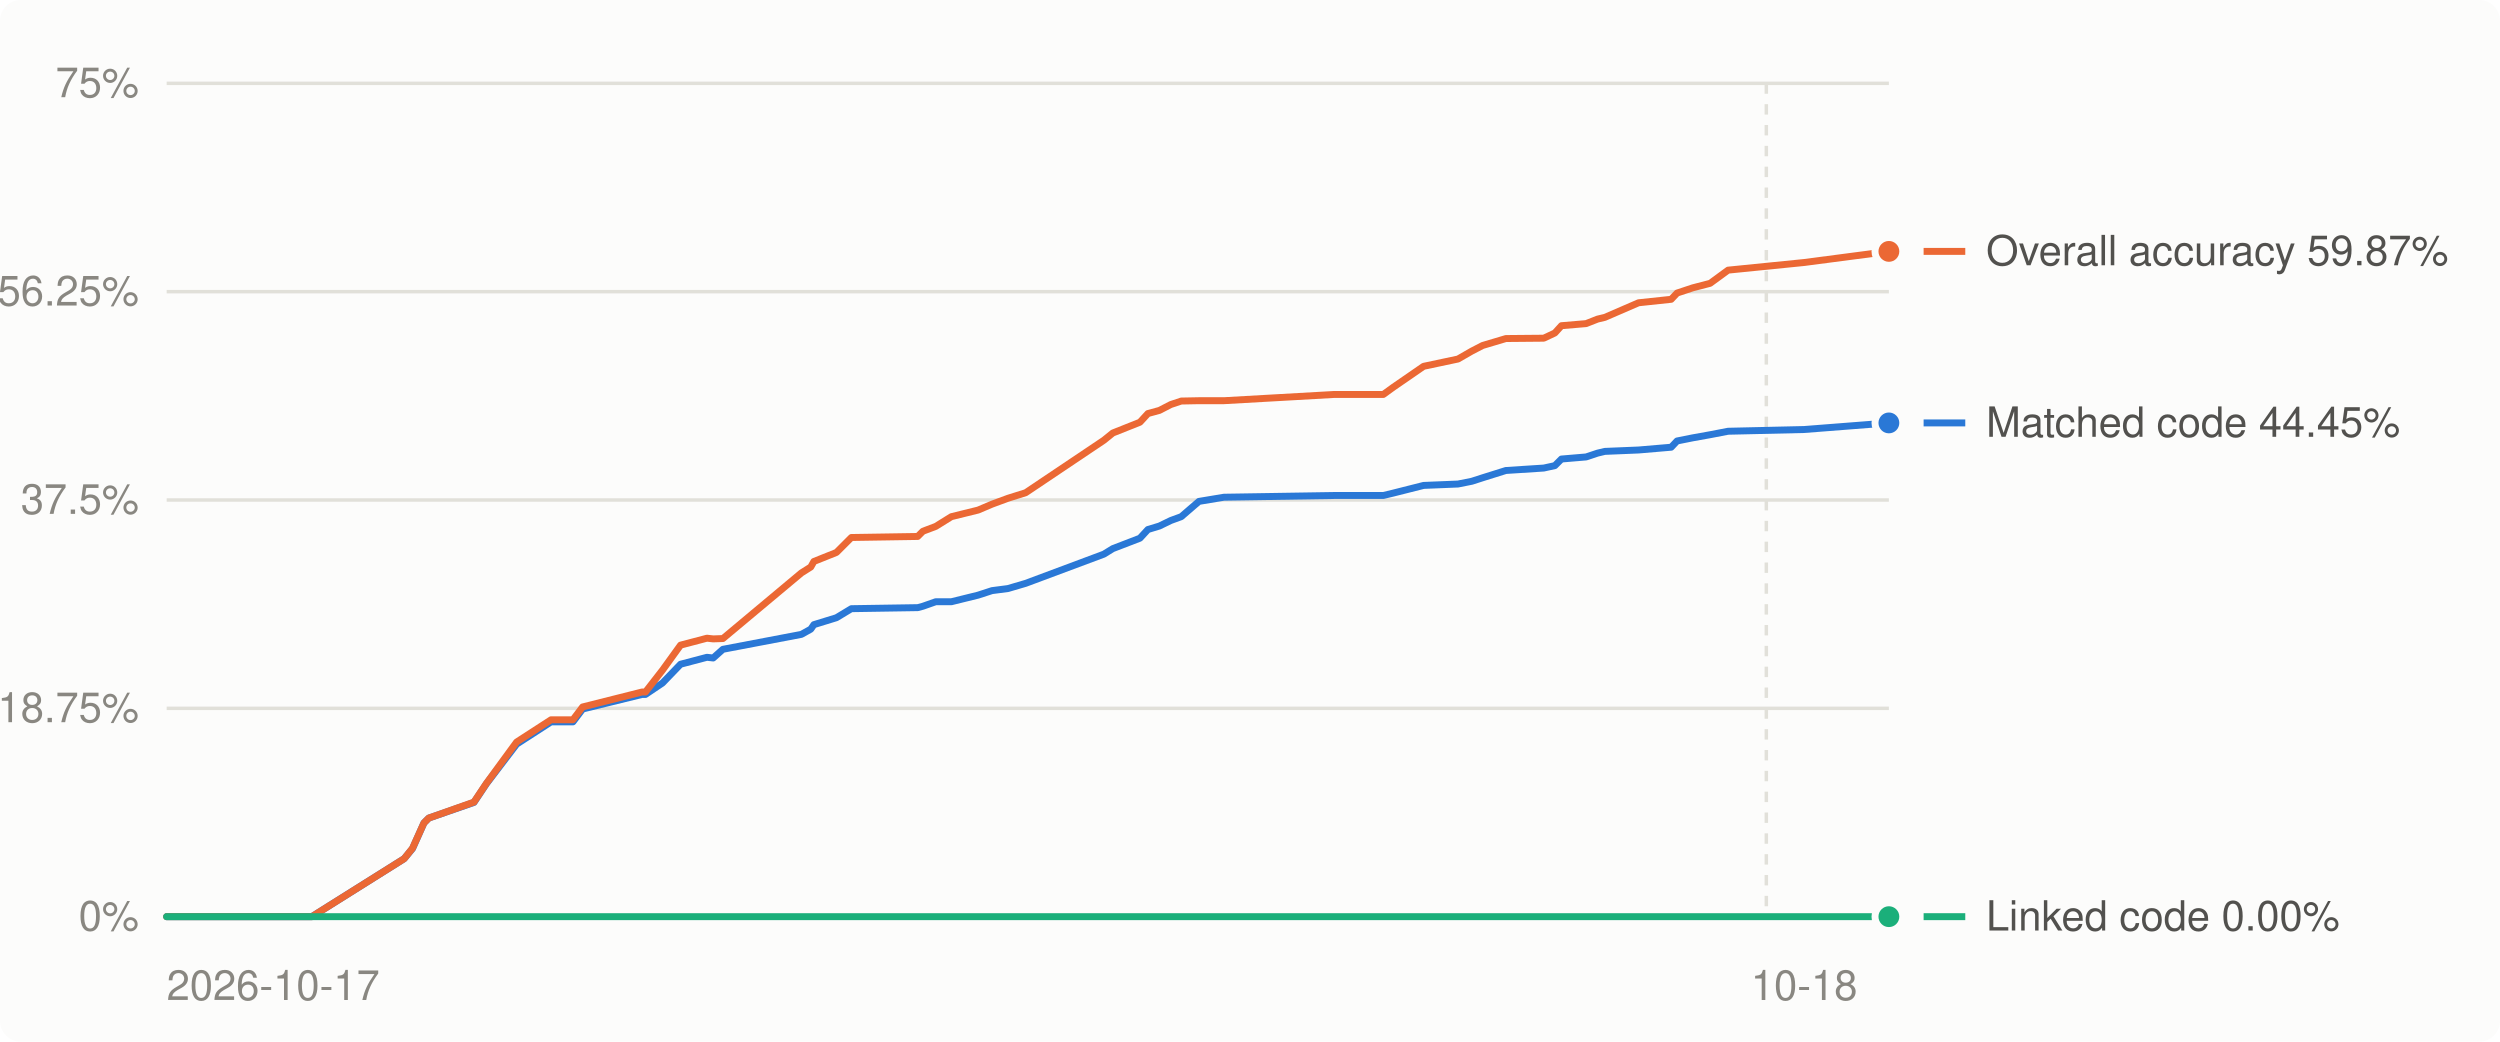
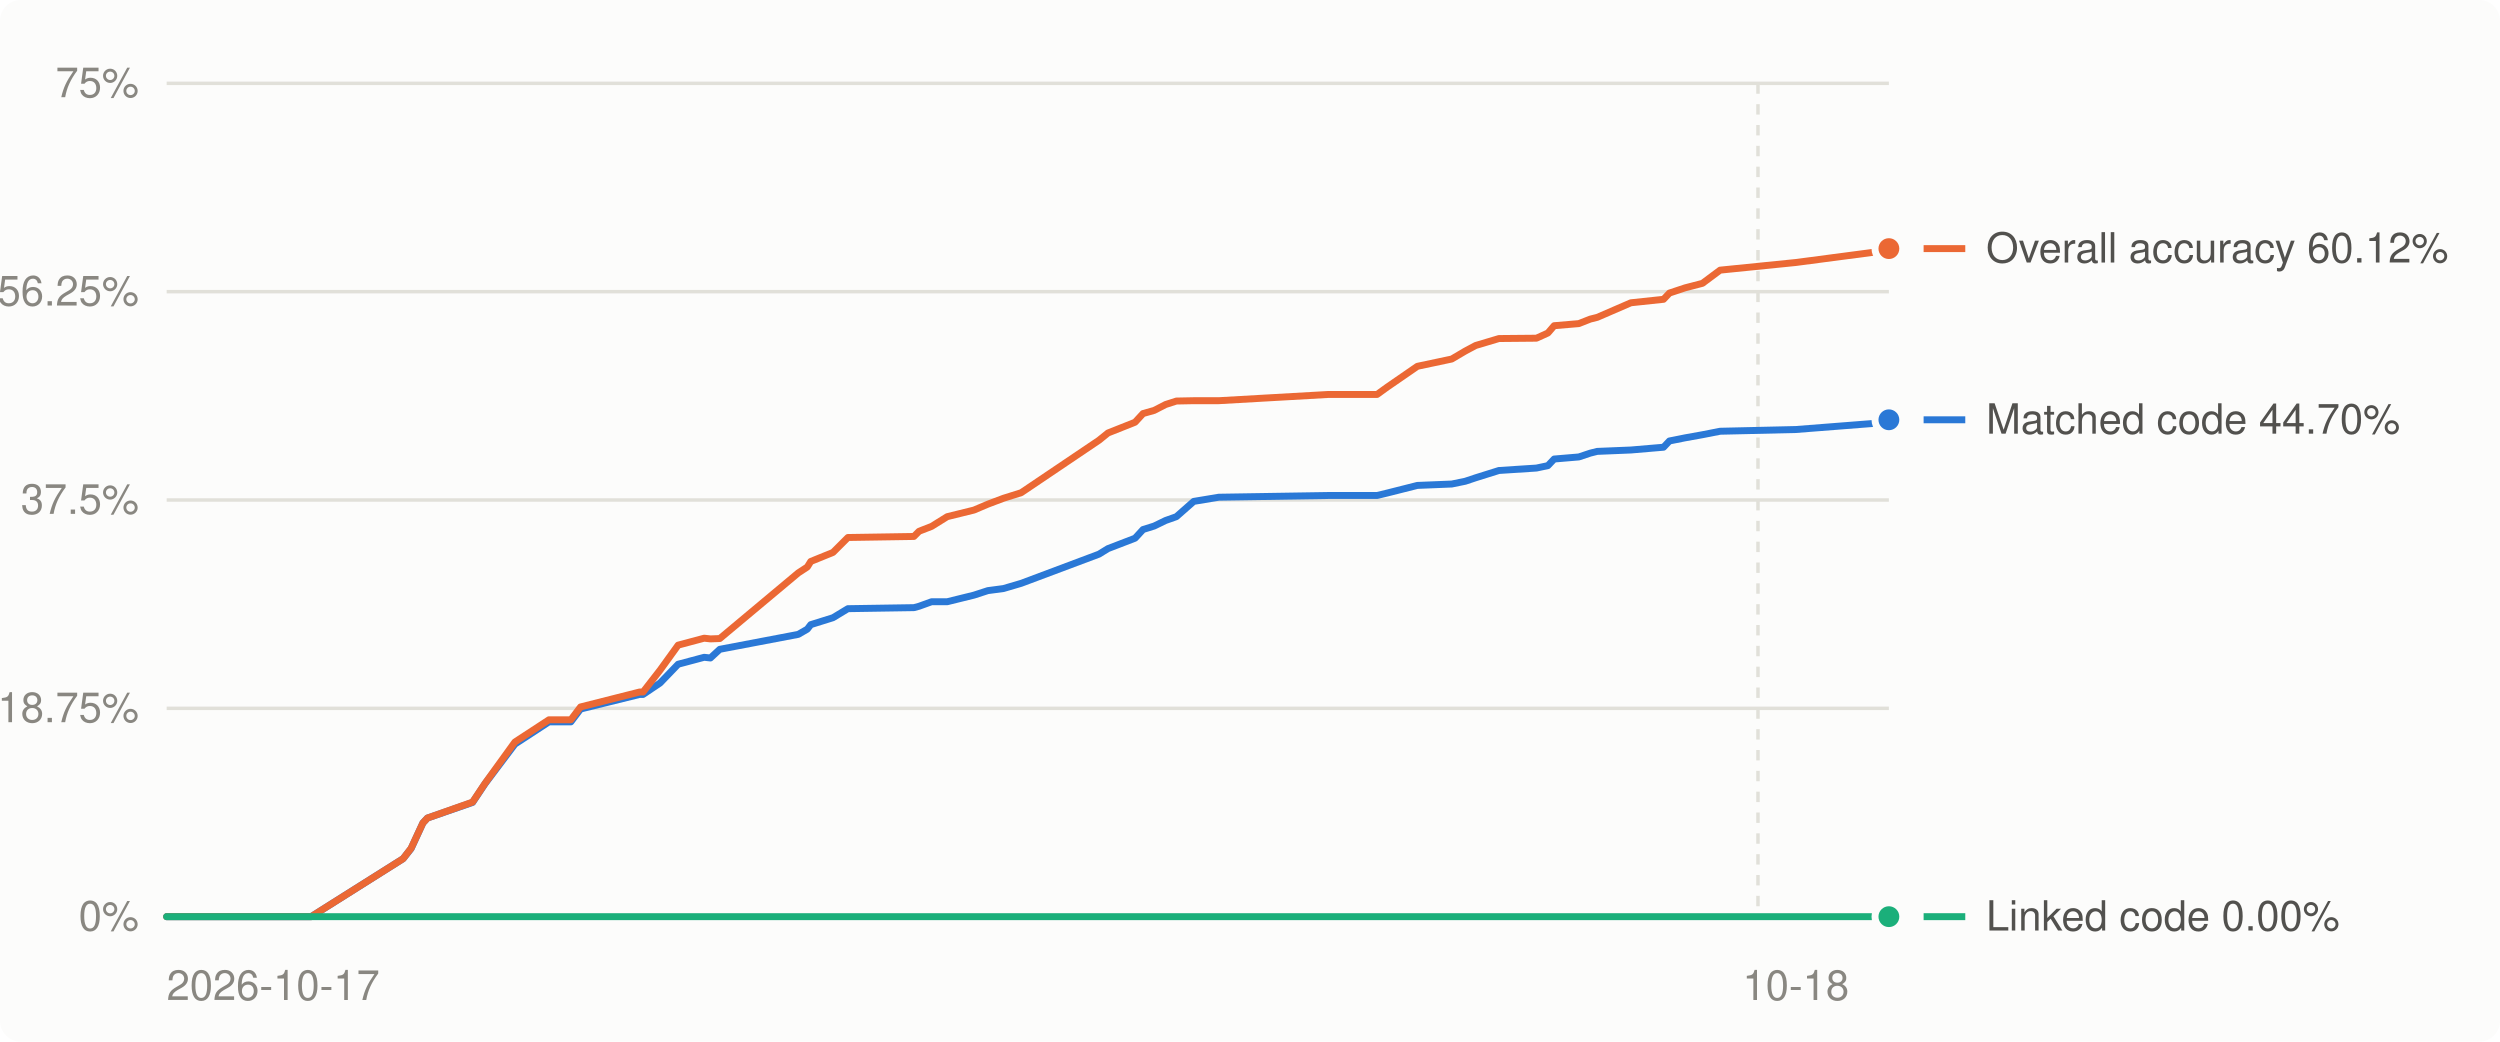
<svg xmlns="http://www.w3.org/2000/svg" viewBox="0 0 720 300" width="720" height="300" role="img" aria-label="Decompilation progress over time">
  <style>
.bg{fill:#fcfcfb}.grid{stroke:#e1e0d9}.muted{fill:#898781}.lbl{fill:#52514e}.ln0{stroke:#2a78d6}.dot0{fill:#2a78d6;stroke:#fcfcfb}.ln1{stroke:#eb6834}.dot1{fill:#eb6834;stroke:#fcfcfb}.ln2{stroke:#1baf7a}.dot2{fill:#1baf7a;stroke:#fcfcfb}
@media (prefers-color-scheme: dark){.bg{fill:#1a1a19}.grid{stroke:#2c2c2a}.muted{fill:#898781}.lbl{fill:#c3c2b7}.ln0{stroke:#3987e5}.dot0{fill:#3987e5;stroke:#1a1a19}.ln1{stroke:#d95926}.dot1{fill:#d95926;stroke:#1a1a19}.ln2{stroke:#199e70}.dot2{fill:#199e70;stroke:#1a1a19}}
text{font:12px -apple-system,BlinkMacSystemFont,'Segoe UI',Helvetica,Arial,sans-serif}
</style>
  <rect class="bg" width="720" height="300" rx="6" />
  <line x1="48" x2="544" y1="264.0" y2="264.0" class="grid" stroke-width="1" />
  <text x="40" y="268.0" class="muted" text-anchor="end">0%</text>
  <line x1="48" x2="544" y1="204.0" y2="204.0" class="grid" stroke-width="1" />
  <text x="40" y="208.0" class="muted" text-anchor="end">18.75%</text>
  <line x1="48" x2="544" y1="144.0" y2="144.0" class="grid" stroke-width="1" />
  <text x="40" y="148.0" class="muted" text-anchor="end">37.5%</text>
  <line x1="48" x2="544" y1="84.0" y2="84.0" class="grid" stroke-width="1" />
  <text x="40" y="88.0" class="muted" text-anchor="end">56.25%</text>
  <line x1="48" x2="544" y1="24.0" y2="24.0" class="grid" stroke-width="1" />
  <text x="40" y="28.0" class="muted" text-anchor="end">75%</text>
-   <line x1="508.7" x2="508.7" y1="24" y2="264" class="grid" stroke-width="1" stroke-dasharray="3 3" />
+   <line x1="506.3" x2="506.3" y1="24" y2="264" class="grid" stroke-width="1" stroke-dasharray="3 3" />
  <text class="muted" x="48.0" y="288" text-anchor="start">2026-10-17</text>
-   <text class="muted" x="519.6" y="288" text-anchor="middle">10-18</text>
-   <polyline points="48.0,264.0 89.8,264.0 116.4,247.3 118.8,244.4 122.1,237.0 123.5,235.6 136.5,231.1 140.1,225.7 148.8,214.3 158.7,207.9 165.0,207.9 167.8,204.2 184.9,200.0 185.9,200.0 190.8,196.7 196.0,191.3 203.6,189.3 205.4,189.5 208.2,187.0 230.8,182.7 233.5,181.2 234.4,179.9 240.9,177.9 245.2,175.3 264.3,175.0 265.8,174.6 269.5,173.3 274.0,173.3 281.7,171.4 285.7,170.1 290.3,169.5 295.4,168.0 317.9,159.6 320.5,158.0 328.3,155.0 330.6,152.5 333.9,151.5 337.2,149.9 340.2,148.8 345.3,144.4 352.5,143.2 384.3,142.7 398.4,142.7 401.3,142.0 410.0,139.8 419.9,139.4 423.9,138.6 427.0,137.6 433.7,135.5 444.6,134.8 447.8,134.1 449.7,132.2 456.8,131.6 460.1,130.5 462.2,130.0 471.9,129.6 481.3,128.8 483.0,127.0 487.5,126.1 492.5,125.2 497.7,124.2 519.6,123.7 544.0,121.8" fill="none" class="ln0" stroke-width="2" stroke-linejoin="round" stroke-linecap="round" />
-   <polyline points="48.0,264.0 89.8,264.0 116.4,247.3 118.8,244.3 122.1,237.0 123.5,235.6 136.5,231.0 140.1,225.6 148.8,213.7 158.7,207.3 165.0,207.3 167.8,203.6 184.9,199.3 185.9,199.3 190.8,193.0 196.0,185.8 203.6,183.8 205.4,184.0 208.2,183.9 230.8,165.0 233.5,163.3 234.4,161.7 240.9,159.1 245.2,154.8 264.3,154.5 265.8,153.0 269.5,151.6 274.0,148.8 281.7,146.9 285.7,145.2 290.3,143.5 295.4,141.9 317.9,126.8 320.5,124.7 328.3,121.6 330.6,119.1 333.9,118.2 337.2,116.5 340.2,115.5 345.3,115.4 352.5,115.4 384.3,113.6 398.4,113.6 401.3,111.5 410.0,105.5 419.9,103.4 423.9,101.1 427.0,99.5 433.7,97.5 444.6,97.4 447.8,95.9 449.7,93.8 456.8,93.2 460.1,91.9 462.2,91.4 471.9,87.2 481.3,86.2 483.0,84.4 487.5,82.9 492.5,81.6 497.7,77.8 519.6,75.6 544.0,72.4" fill="none" class="ln1" stroke-width="2" stroke-linejoin="round" stroke-linecap="round" />
-   <polyline points="48.0,264.0 89.8,264.0 116.4,264.0 118.8,264.0 122.1,264.0 123.5,264.0 136.5,264.0 140.1,264.0 148.8,264.0 158.7,264.0 165.0,264.0 167.8,264.0 184.9,264.0 185.9,264.0 190.8,264.0 196.0,264.0 203.6,264.0 205.4,264.0 208.2,264.0 230.8,264.0 233.5,264.0 234.4,264.0 240.9,264.0 245.2,264.0 264.3,264.0 265.8,264.0 269.5,264.0 274.0,264.0 281.7,264.0 285.7,264.0 290.3,264.0 295.4,264.0 317.9,264.0 320.5,264.0 328.3,264.0 330.6,264.0 333.9,264.0 337.2,264.0 340.2,264.0 345.3,264.0 352.5,264.0 384.3,264.0 398.4,264.0 401.3,264.0 410.0,264.0 419.9,264.0 423.9,264.0 427.0,264.0 433.7,264.0 444.6,264.0 447.8,264.0 449.7,264.0 456.8,264.0 460.1,264.0 462.2,264.0 471.9,264.0 481.3,264.0 483.0,264.0 487.5,264.0 492.5,264.0 497.7,264.0 519.6,264.0 544.0,264.0" fill="none" class="ln2" stroke-width="2" stroke-linejoin="round" stroke-linecap="round" />
-   <circle cx="544.0" cy="121.8" r="4" class="dot0" stroke-width="2" />
-   <circle cx="544.0" cy="72.4" r="4" class="dot1" stroke-width="2" />
+   <text class="muted" x="517.2" y="288" text-anchor="middle">10-18</text>
+   <polyline points="48.0,264.0 89.6,264.0 116.1,247.3 118.4,244.4 121.8,237.0 123.1,235.6 136.1,231.1 139.7,225.7 148.3,214.3 158.1,207.9 164.4,207.9 167.2,204.2 184.2,200.0 185.2,200.0 190.1,196.7 195.3,191.3 202.8,189.3 204.6,189.5 207.3,187.0 229.9,182.7 232.5,181.2 233.5,179.9 239.9,177.9 244.2,175.3 263.2,175.0 264.7,174.6 268.3,173.3 272.8,173.3 280.5,171.4 284.5,170.1 289.0,169.5 294.1,168.0 316.5,159.6 319.1,158.0 326.9,155.0 329.2,152.5 332.4,151.5 335.7,149.9 338.8,148.8 343.8,144.4 351.0,143.2 382.6,142.7 396.6,142.7 399.5,142.0 408.2,139.8 418.1,139.4 422.0,138.6 425.0,137.6 431.7,135.5 442.5,134.8 445.8,134.1 447.6,132.2 454.7,131.6 458.0,130.5 460.0,130.0 469.7,129.6 479.1,128.8 480.8,127.0 485.3,126.1 490.3,125.2 495.4,124.2 517.2,123.7 541.5,121.8 544.0,120.9" fill="none" class="ln0" stroke-width="2" stroke-linejoin="round" stroke-linecap="round" />
+   <polyline points="48.0,264.0 89.6,264.0 116.1,247.3 118.4,244.3 121.8,237.0 123.1,235.6 136.1,231.0 139.7,225.6 148.3,213.7 158.1,207.3 164.4,207.3 167.2,203.6 184.2,199.3 185.2,199.3 190.1,193.0 195.3,185.8 202.8,183.8 204.6,184.0 207.3,183.9 229.9,165.0 232.5,163.3 233.5,161.7 239.9,159.1 244.2,154.8 263.2,154.5 264.7,153.0 268.3,151.6 272.8,148.8 280.5,146.9 284.5,145.2 289.0,143.5 294.1,141.9 316.5,126.8 319.1,124.7 326.9,121.6 329.2,119.1 332.4,118.2 335.7,116.5 338.8,115.5 343.8,115.4 351.0,115.4 382.6,113.6 396.6,113.6 399.5,111.5 408.2,105.5 418.1,103.4 422.0,101.1 425.0,99.5 431.7,97.5 442.5,97.4 445.8,95.9 447.6,93.8 454.7,93.2 458.0,91.9 460.0,91.4 469.7,87.2 479.1,86.2 480.8,84.4 485.3,82.9 490.3,81.6 495.4,77.8 517.2,75.6 541.5,72.4 544.0,71.6" fill="none" class="ln1" stroke-width="2" stroke-linejoin="round" stroke-linecap="round" />
+   <polyline points="48.0,264.0 89.6,264.0 116.1,264.0 118.4,264.0 121.8,264.0 123.1,264.0 136.1,264.0 139.7,264.0 148.3,264.0 158.1,264.0 164.4,264.0 167.2,264.0 184.2,264.0 185.2,264.0 190.1,264.0 195.3,264.0 202.8,264.0 204.6,264.0 207.3,264.0 229.9,264.0 232.5,264.0 233.5,264.0 239.9,264.0 244.2,264.0 263.2,264.0 264.7,264.0 268.3,264.0 272.8,264.0 280.5,264.0 284.5,264.0 289.0,264.0 294.1,264.0 316.5,264.0 319.1,264.0 326.9,264.0 329.2,264.0 332.4,264.0 335.7,264.0 338.8,264.0 343.8,264.0 351.0,264.0 382.6,264.0 396.6,264.0 399.5,264.0 408.2,264.0 418.1,264.0 422.0,264.0 425.0,264.0 431.7,264.0 442.5,264.0 445.8,264.0 447.6,264.0 454.7,264.0 458.0,264.0 460.0,264.0 469.7,264.0 479.1,264.0 480.8,264.0 485.3,264.0 490.3,264.0 495.4,264.0 517.2,264.0 541.5,264.0 544.0,264.0" fill="none" class="ln2" stroke-width="2" stroke-linejoin="round" stroke-linecap="round" />
+   <circle cx="544.0" cy="120.9" r="4" class="dot0" stroke-width="2" />
+   <circle cx="544.0" cy="71.6" r="4" class="dot1" stroke-width="2" />
  <circle cx="544.0" cy="264.0" r="4" class="dot2" stroke-width="2" />
  <line x1="554" x2="566" y1="264.0" y2="264.0" class="ln2" stroke-width="2" />
  <text class="lbl" x="572" y="268.0">Linked code 0.00%</text>
-   <line x1="554" x2="566" y1="121.8" y2="121.8" class="ln0" stroke-width="2" />
-   <text class="lbl" x="572" y="125.8">Matched code 44.45%</text>
-   <line x1="554" x2="566" y1="72.4" y2="72.4" class="ln1" stroke-width="2" />
-   <text class="lbl" x="572" y="76.4">Overall accuracy 59.87%</text>
+   <line x1="554" x2="566" y1="120.9" y2="120.9" class="ln0" stroke-width="2" />
+   <text class="lbl" x="572" y="124.9">Matched code 44.70%</text>
+   <line x1="554" x2="566" y1="71.6" y2="71.6" class="ln1" stroke-width="2" />
+   <text class="lbl" x="572" y="75.6">Overall accuracy 60.12%</text>
</svg>
